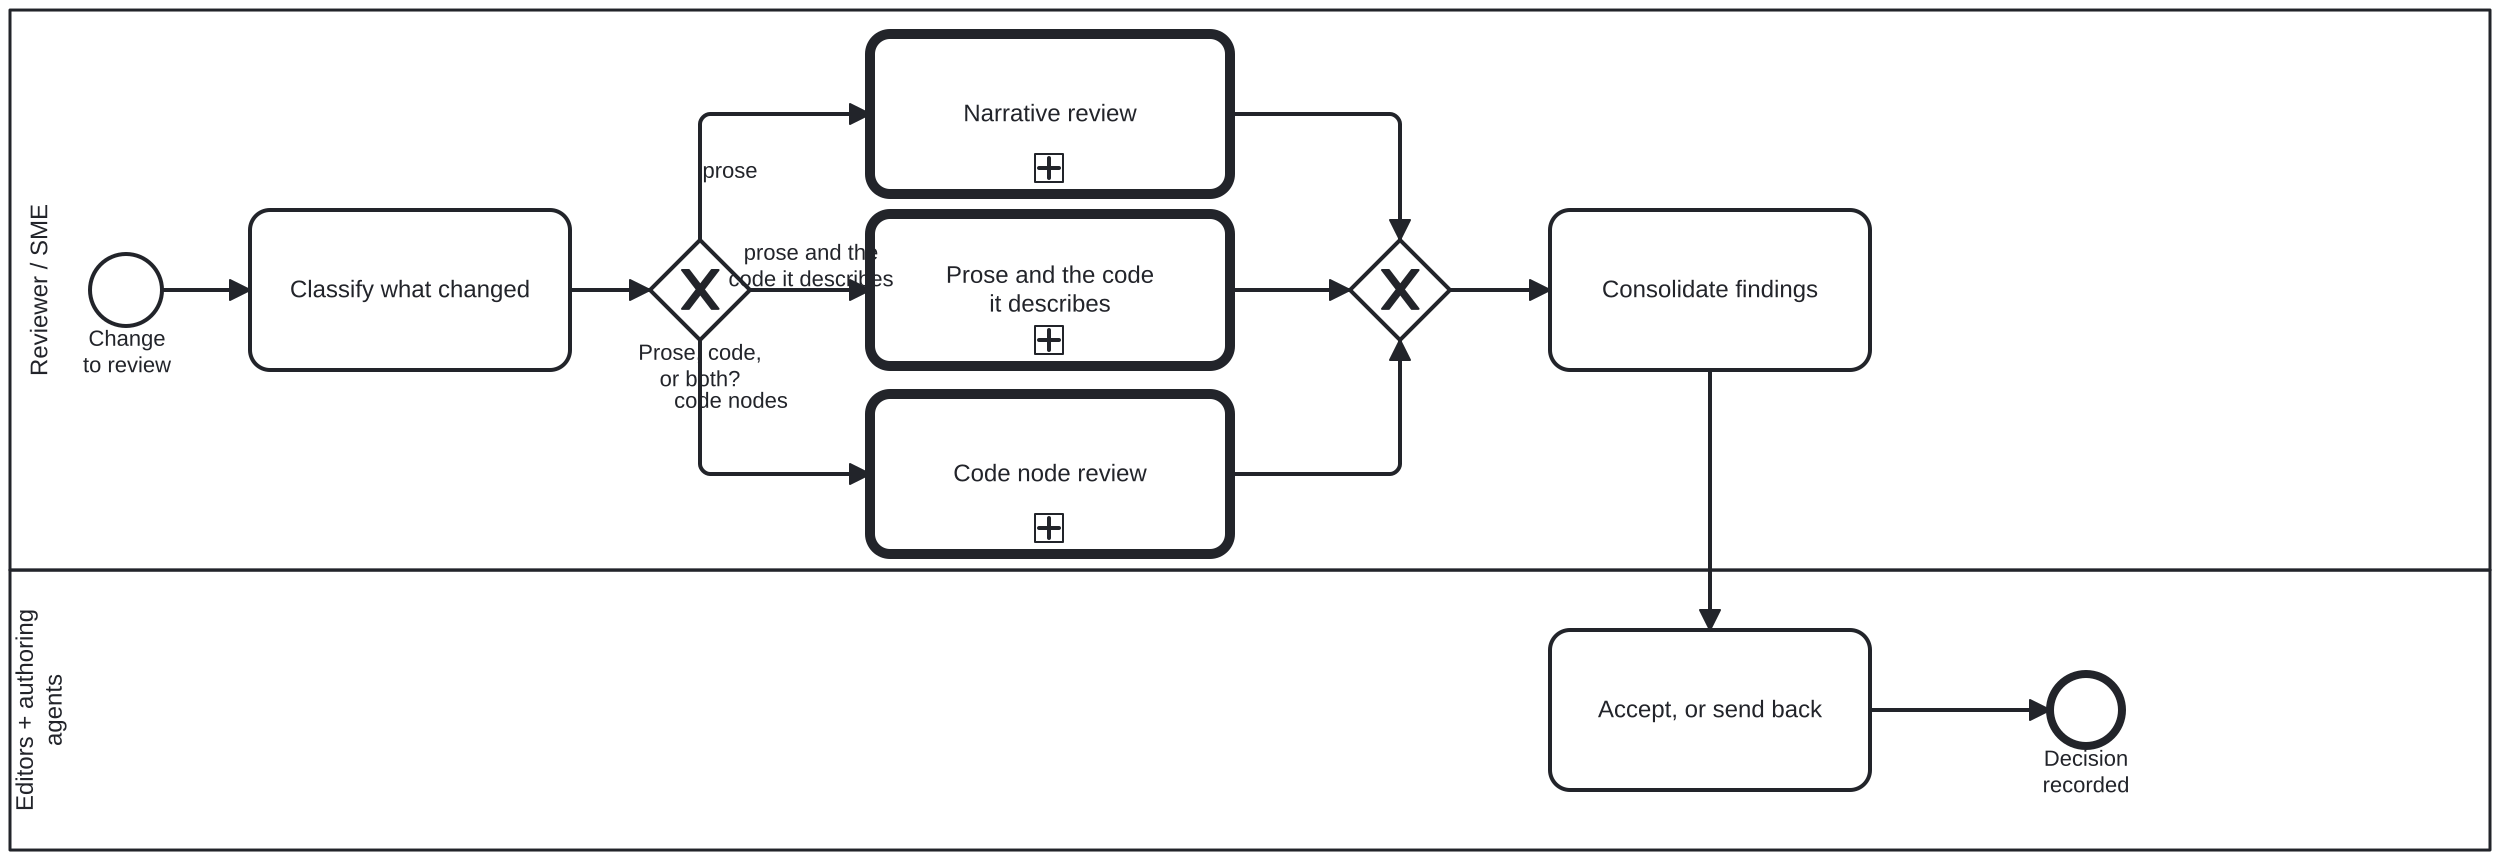
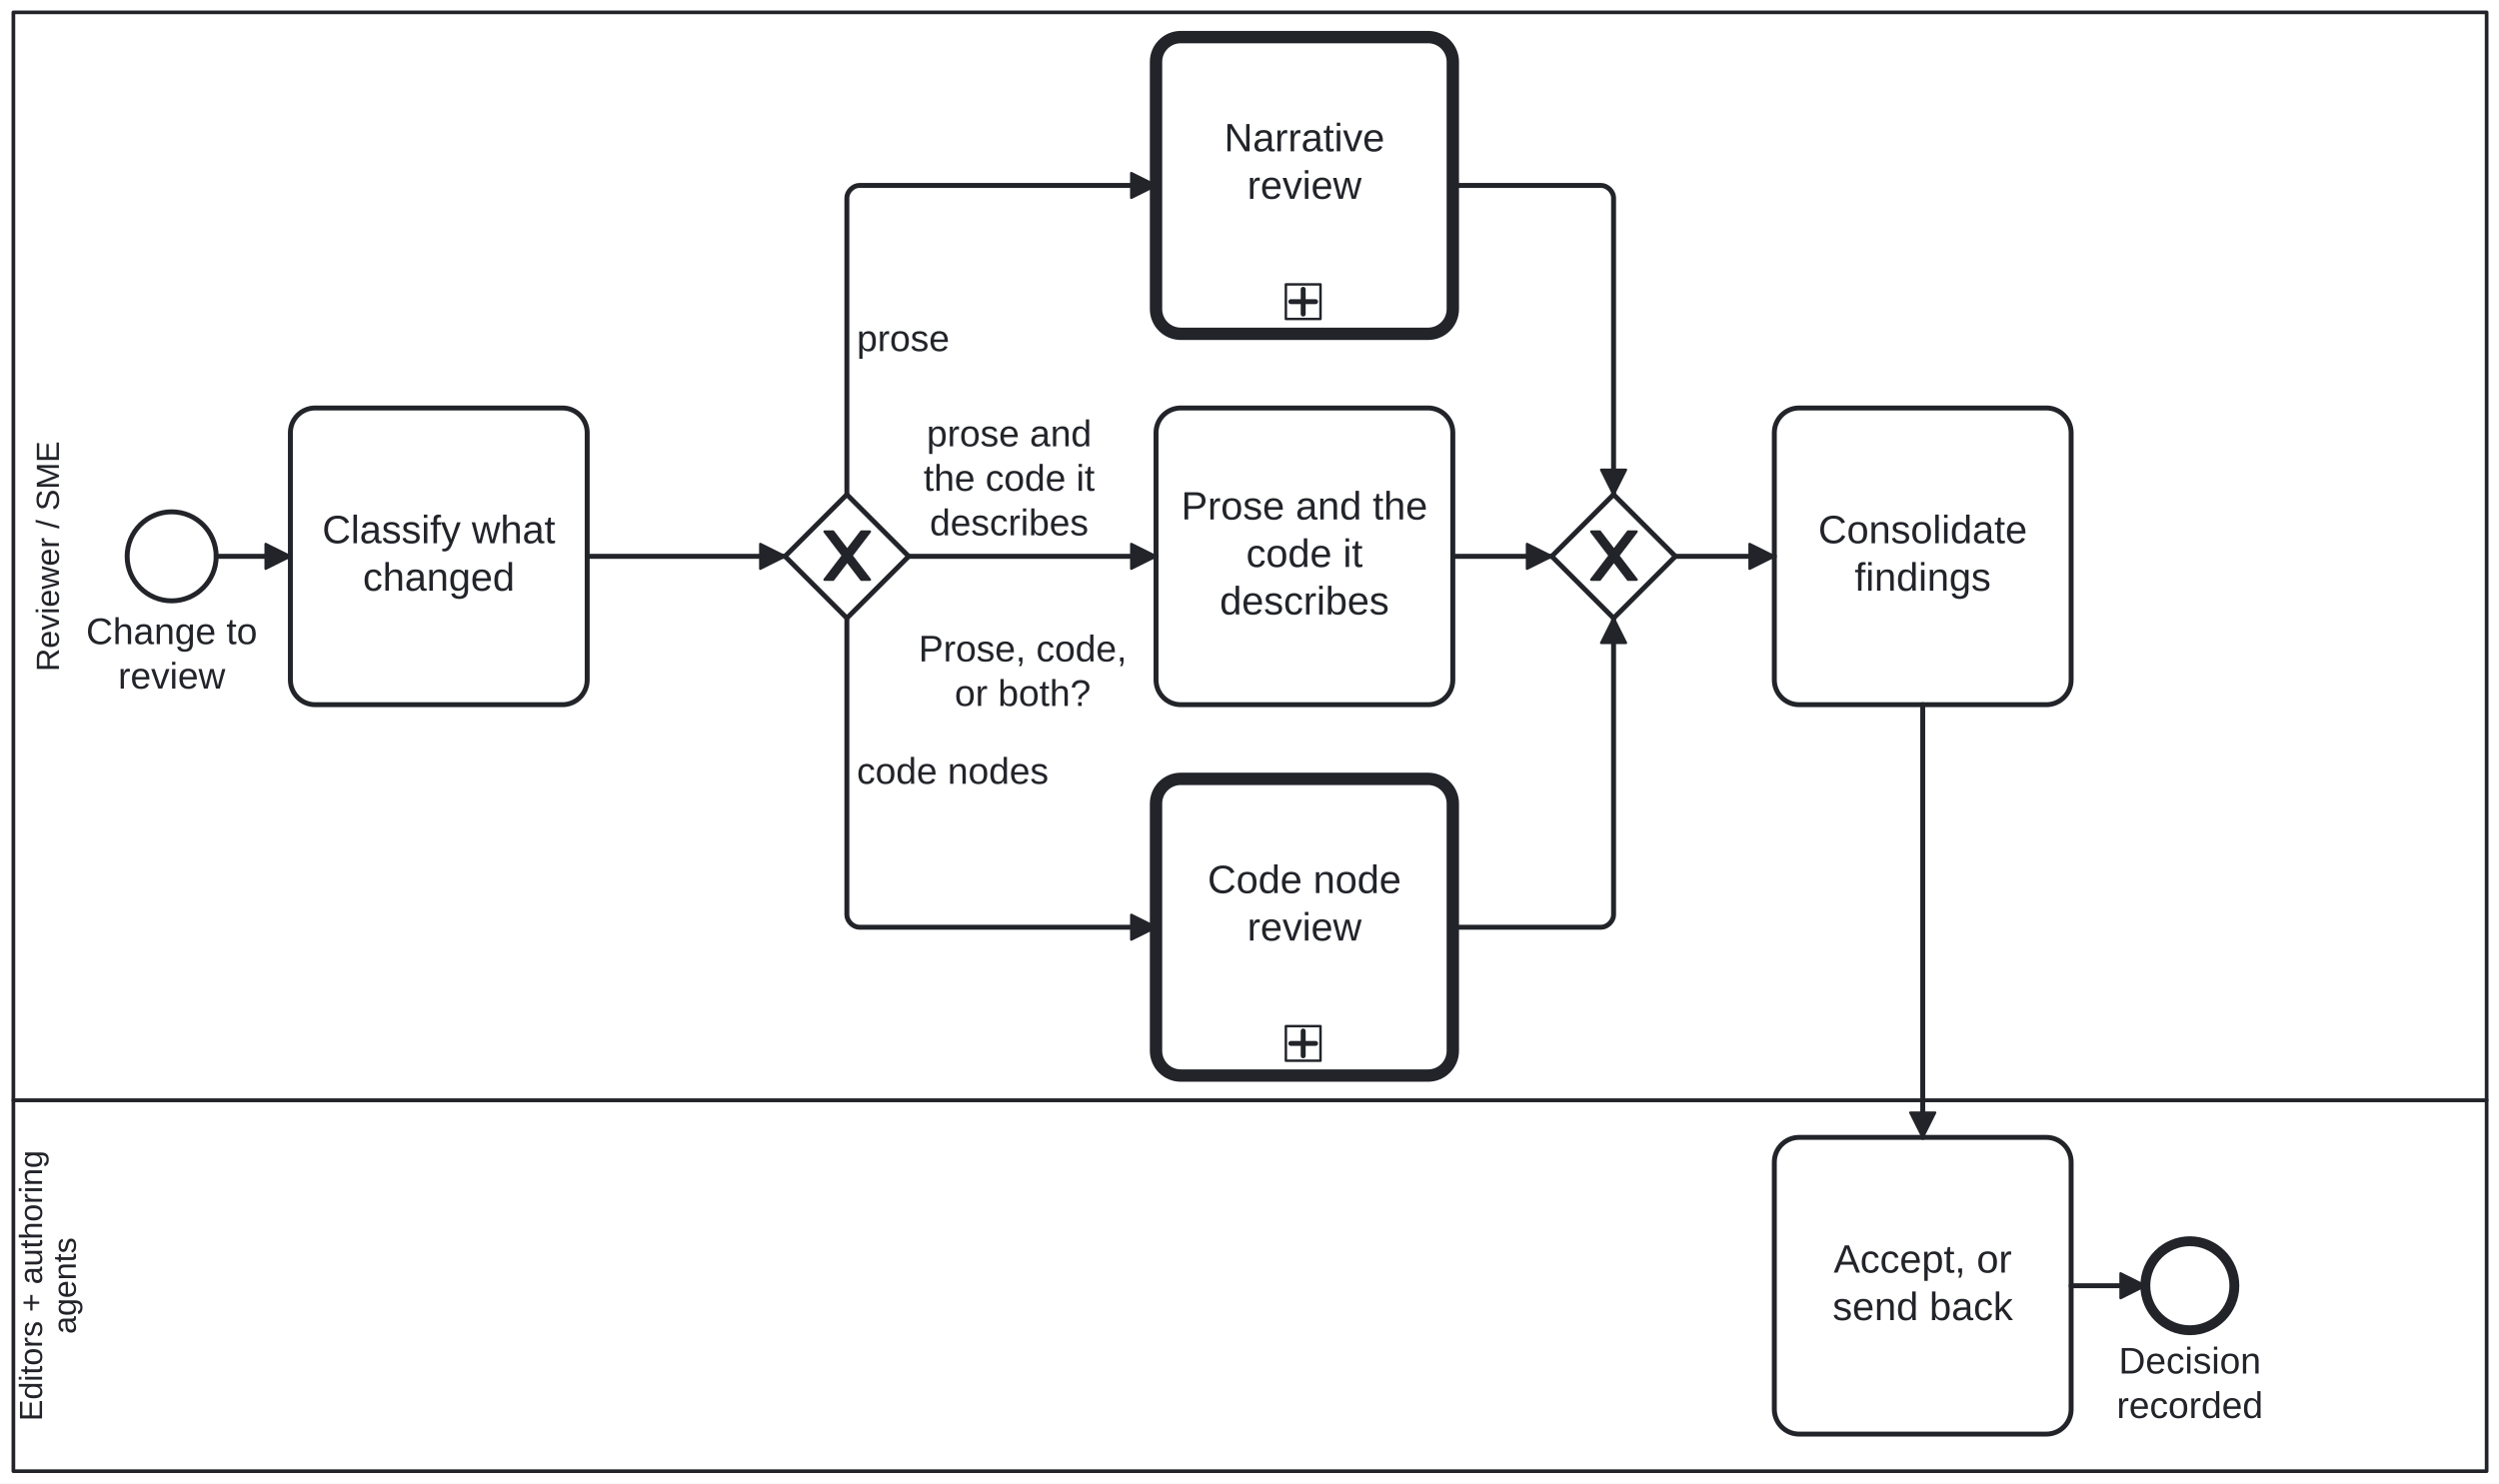
- <svg xmlns="http://www.w3.org/2000/svg" width="100%" style="max-width:100%;height:auto" viewBox="155 75 1250 430" version="1.1">
-   <rect x="155" y="75" width="1250" height="430" fill="#ffffff" />
-   <g class="djs-group">
-     <g class="djs-element djs-shape" data-element-id="Lane_EditorDecides" style="display: block;" transform="matrix(1 0 0 1 160 360)">
-       <g class="djs-visual">
-         <rect x="0" y="0" width="1240" height="140" rx="0" ry="0" style="stroke-linecap: round; stroke-linejoin: round; stroke: rgb(34, 36, 42); stroke-width: 1.5px; fill: white; fill-opacity: 0.25;" />
-         <text lineHeight="1.2" class="djs-label" style="font-family: Arial, sans-serif; font-size: 12px; font-weight: normal; fill: rgb(34, 36, 42);" transform="matrix(-1.83697e-16 -1 1 -1.83697e-16 0 140)">
-           <tspan x="19.469" y="11.4">Editors + authoring </tspan>
-           <tspan x="51.985" y="25.8">agents</tspan>
-         </text>
-       </g>
-       <rect class="djs-hit djs-hit-all" x="0" y="0" width="1240" height="140" style="fill: none; stroke-opacity: 0; stroke: white; stroke-width: 15px;" />
+ <svg xmlns="http://www.w3.org/2000/svg" width="100%" style="max-width:100%;height:auto" viewBox="154.587 75 1010.412 600" version="1.1">
+   <rect x="154.587" y="75" width="1010.412" height="600" fill="#ffffff" />
+   <g class="djs-group">
+     <g class="djs-element djs-shape" data-element-id="Lane_EditorDecides" style="display: block;" transform="matrix(1 0 0 1 160 520)">
+       <g class="djs-visual">
+         <rect x="0" y="0" width="1000" height="150" rx="0" ry="0" style="stroke-linecap: round; stroke-linejoin: round; stroke: rgb(34, 36, 42); stroke-width: 1.5px; fill: white; fill-opacity: 0.25;" />
+         <text lineHeight="1.05" class="djs-label" transform="matrix(-1.83697e-16 -1 1 -1.83697e-16 0 150)" style="font-family: Arial, sans-serif; font-size: 13px; font-weight: normal; fill: rgb(34, 36, 42);">
+           <tspan x="20.258" y="11.588">Editors + authoring</tspan>
+           <tspan x="55.484" y="25.238">agents</tspan>
+         </text>
+       </g>
+       <rect class="djs-hit djs-hit-all" x="0" y="0" width="1000" height="150" style="fill: none; stroke-opacity: 0; stroke: white; stroke-width: 15px;" />
    </g>
  </g>
  <g class="djs-group">
    <g class="djs-element djs-shape" data-element-id="Lane_Reviewer" style="display: block;" transform="matrix(1 0 0 1 160 80)">
      <g class="djs-visual">
-         <rect x="0" y="0" width="1240" height="280" rx="0" ry="0" style="stroke-linecap: round; stroke-linejoin: round; stroke: rgb(34, 36, 42); stroke-width: 1.5px; fill: white; fill-opacity: 0.25;" />
-         <text lineHeight="1.2" class="djs-label" style="font-family: Arial, sans-serif; font-size: 12px; font-weight: normal; fill: rgb(34, 36, 42);" transform="matrix(-1.83697e-16 -1 1 -1.83697e-16 0 280)">
-           <tspan x="96.989" y="18.6">Reviewer / SME</tspan>
-         </text>
-       </g>
-       <rect class="djs-hit djs-hit-all" x="0" y="0" width="1240" height="280" style="fill: none; stroke-opacity: 0; stroke: white; stroke-width: 15px;" />
-     </g>
-   </g>
-   <g class="djs-group">
-     <g class="djs-element djs-shape" data-element-id="Start_ChangeToReview" style="display: block;" transform="matrix(1 0 0 1 200 202)">
+         <rect x="0" y="0" width="1000" height="440" rx="0" ry="0" style="stroke-linecap: round; stroke-linejoin: round; stroke: rgb(34, 36, 42); stroke-width: 1.5px; fill: white; fill-opacity: 0.25;" />
+         <text lineHeight="1.05" class="djs-label" transform="matrix(-1.83697e-16 -1 1 -1.83697e-16 0 440)" style="font-family: Arial, sans-serif; font-size: 13px; font-weight: normal; fill: rgb(34, 36, 42);">
+           <tspan x="173.405" y="18.413">Reviewer / SME</tspan>
+         </text>
+       </g>
+       <rect class="djs-hit djs-hit-all" x="0" y="0" width="1000" height="440" style="fill: none; stroke-opacity: 0; stroke: white; stroke-width: 15px;" />
+     </g>
+   </g>
+   <g class="djs-group">
+     <g class="djs-element djs-shape" data-element-id="Start_ChangeToReview" style="display: block;" transform="matrix(1 0 0 1 206 282)">
      <g class="djs-visual">
        <circle cx="18" cy="18" r="18" style="stroke-linecap: round; stroke-linejoin: round; stroke: rgb(34, 36, 42); stroke-width: 2px; fill: white; fill-opacity: 0.95;" />
      </g>
      <rect class="djs-hit djs-hit-all" x="0" y="0" width="36" height="36" style="fill: none; stroke-opacity: 0; stroke: white; stroke-width: 15px;" />
    </g>
  </g>
  <g class="djs-group">
-     <g class="djs-element djs-shape" data-element-id="Start_ChangeToReview_label" style="display: block;" transform="matrix(1 0 0 1 196 238)">
-       <g class="djs-visual">
-         <text lineHeight="1.2" class="djs-label" style="font-family: Arial, sans-serif; font-size: 11px; font-weight: normal; fill: rgb(34, 36, 42);">
-           <tspan x="3.234" y="9.9">Change</tspan>
-           <tspan x="0.492" y="23.1">to review</tspan>
-         </text>
-       </g>
-       <rect class="djs-hit djs-hit-all" x="0" y="0" width="45" height="27" style="fill: none; stroke-opacity: 0; stroke: white; stroke-width: 15px;" />
-     </g>
-   </g>
-   <g class="djs-group">
-     <g class="djs-element djs-shape" data-element-id="Task_ClassifyChange" style="display: block;" transform="matrix(1 0 0 1 280 180)">
-       <g class="djs-visual">
-         <rect x="0" y="0" width="160" height="80" rx="10" ry="10" style="stroke-linecap: round; stroke-linejoin: round; stroke: rgb(34, 36, 42); stroke-width: 2px; fill: white; fill-opacity: 0.95;" />
-         <text lineHeight="1.2" class="djs-label" style="font-family: Arial, sans-serif; font-size: 12px; font-weight: normal; fill: rgb(34, 36, 42);">
-           <tspan x="19.968" y="43.6">Classify what changed</tspan>
-         </text>
-       </g>
-       <rect class="djs-hit djs-hit-all" x="0" y="0" width="160" height="80" style="fill: none; stroke-opacity: 0; stroke: white; stroke-width: 15px;" />
-     </g>
-   </g>
-   <g class="djs-group">
-     <g class="djs-element djs-shape" data-element-id="GW_Kind" style="display: block;" transform="matrix(1 0 0 1 480 195)">
+     <g class="djs-element djs-shape" data-element-id="Start_ChangeToReview_label" style="display: block;" transform="matrix(1 0 0 1 169.3828 322)">
+       <g class="djs-visual">
+         <text lineHeight="1.2" class="djs-label" style="font-family: Arial, sans-serif; font-size: 15px; font-weight: normal; fill: rgb(34, 36, 42);">
+           <tspan x="20.007" y="13.5">Change to</tspan>
+           <tspan x="32.945" y="31.5">review</tspan>
+         </text>
+       </g>
+       <rect class="djs-hit djs-hit-all" x="0" y="0" width="109.234" height="36" style="fill: none; stroke-opacity: 0; stroke: white; stroke-width: 15px;" />
+     </g>
+   </g>
+   <g class="djs-group">
+     <g class="djs-element djs-shape" data-element-id="Task_ClassifyChange" style="display: block;" transform="matrix(1 0 0 1 272 240)">
+       <g class="djs-visual">
+         <rect x="0" y="0" width="120" height="120" rx="10" ry="10" style="stroke-linecap: round; stroke-linejoin: round; stroke: rgb(34, 36, 42); stroke-width: 2px; fill: white; fill-opacity: 0.95;" />
+         <text lineHeight="1.2" class="djs-label" transform="translate(0 40.3)" style="font-family: Arial, sans-serif; font-size: 16px; font-weight: normal; fill: rgb(34, 36, 42);">
+           <tspan x="12.875" y="14.4">Classify what</tspan>
+           <tspan x="29.305" y="33.6">changed</tspan>
+         </text>
+       </g>
+       <rect class="djs-hit djs-hit-all" x="0" y="0" width="120" height="120" style="fill: none; stroke-opacity: 0; stroke: white; stroke-width: 15px;" />
+     </g>
+   </g>
+   <g class="djs-group">
+     <g class="djs-element djs-shape" data-element-id="GW_Kind" style="display: block;" transform="matrix(1 0 0 1 472 275)">
      <g class="djs-visual">
        <polygon points="25,0 50,25 25,50 0,25" style="stroke-linecap: round; stroke-linejoin: round; stroke: rgb(34, 36, 42); stroke-width: 2px; fill: white; fill-opacity: 0.95;" />
        <path d="m 16,15 7.429,9.714 -7.429,9.714 3.429,0 5.714,-7.464 5.714,7.464 3.429,0 -7.429,-9.714 7.429,-9.714 -3.429,0 -5.714,7.464 -5.714,-7.464 -3.429,0 z" style="fill: rgb(34, 36, 42); stroke-linecap: round; stroke-linejoin: round; stroke: rgb(34, 36, 42); stroke-width: 1px;" />
      </g>
      <rect class="djs-hit djs-hit-all" x="0" y="0" width="50" height="50" style="fill: none; stroke-opacity: 0; stroke: white; stroke-width: 15px;" />
    </g>
  </g>
  <g class="djs-group">
-     <g class="djs-element djs-shape" data-element-id="GW_Kind_label" style="display: block;" transform="matrix(1 0 0 1 474 245)">
-       <g class="djs-visual">
-         <text lineHeight="1.2" class="djs-label" style="font-family: Arial, sans-serif; font-size: 11px; font-weight: normal; fill: rgb(34, 36, 42);">
-           <tspan x="0.122" y="9.9">Prose, code,</tspan>
-           <tspan x="10.818" y="23.1">or both?</tspan>
-         </text>
-       </g>
-       <rect class="djs-hit djs-hit-all" x="0" y="0" width="62" height="27" style="fill: none; stroke-opacity: 0; stroke: white; stroke-width: 15px;" />
-     </g>
-   </g>
-   <g class="djs-group">
-     <a class="fa-subprocess-link" href="../../../en/cat-harness/processes/review-narrative.html" target="_top">
-       <g class="djs-element djs-shape" data-element-id="Call_NarrativeReview" style="display: block;" transform="matrix(1 0 0 1 590 92)">
+     <g class="djs-element djs-shape" data-element-id="GW_Kind_label" style="display: block;" transform="matrix(1 0 0 1 506 329)">
+       <g class="djs-visual">
+         <text lineHeight="1.2" class="djs-label" style="font-family: Arial, sans-serif; font-size: 15px; font-weight: normal; fill: rgb(34, 36, 42);">
+           <tspan x="20.002" y="13.5">Prose, code,</tspan>
+           <tspan x="34.589" y="31.5">or both?</tspan>
+         </text>
+       </g>
+       <rect class="djs-hit djs-hit-all" x="0" y="0" width="124.219" height="36" style="fill: none; stroke-opacity: 0; stroke: white; stroke-width: 15px;" />
+     </g>
+   </g>
+   <g class="djs-group">
+     <a class="fa-subprocess-link" href="review-narrative.svg" target="_top">
+       <g class="djs-element djs-shape" data-element-id="Call_NarrativeReview" style="display: block;" transform="matrix(1 0 0 1 622 90)">
        <g class="djs-visual">
-           <rect x="0" y="0" width="180" height="80" rx="10" ry="10" style="stroke-linecap: round; stroke-linejoin: round; stroke: rgb(34, 36, 42); stroke-width: 5px; fill: white; fill-opacity: 0.95;" />
-           <text lineHeight="1.2" class="djs-label" style="font-family: Arial, sans-serif; font-size: 12px; font-weight: normal; fill: rgb(34, 36, 42);">
-             <tspan x="46.655" y="43.6">Narrative review</tspan>
+           <rect x="0" y="0" width="120" height="120" rx="10" ry="10" style="stroke-linecap: round; stroke-linejoin: round; stroke: rgb(34, 36, 42); stroke-width: 5px; fill: white; fill-opacity: 0.95;" />
+           <text lineHeight="1.2" class="djs-label" transform="translate(0 31.8)" style="font-family: Arial, sans-serif; font-size: 16px; font-weight: normal; fill: rgb(34, 36, 42);">
+             <tspan x="27.547" y="14.4">Narrative</tspan>
+             <tspan x="36.883" y="33.6">review</tspan>
          </text>
-           <rect x="0" y="0" width="14" height="14" rx="0" ry="0" style="stroke-linecap: round; stroke-linejoin: round; stroke: rgb(34, 36, 42); stroke-width: 1px; fill: white;" transform="matrix(1 0 0 1 82.5 60)" />
-           <path data-marker="sub-process" d="m82.5,60 m 7,2 l 0,10 m -5,-5 l 10,0" style="fill: white; stroke-linecap: round; stroke-linejoin: round; stroke: rgb(34, 36, 42); stroke-width: 2px;" />
+           <rect x="0" y="0" width="14" height="14" rx="0" ry="0" style="stroke-linecap: round; stroke-linejoin: round; stroke: rgb(34, 36, 42); stroke-width: 1px; fill: white;" transform="matrix(1 0 0 1 52.5 100)" />
+           <path data-marker="sub-process" d="m52.5,100 m 7,2 l 0,10 m -5,-5 l 10,0" style="fill: white; stroke-linecap: round; stroke-linejoin: round; stroke: rgb(34, 36, 42); stroke-width: 2px;" />
        </g>
-         <rect class="djs-hit djs-hit-all" x="0" y="0" width="180" height="80" style="fill: none; stroke-opacity: 0; stroke: white; stroke-width: 15px;" />
+         <rect class="djs-hit djs-hit-all" x="0" y="0" width="120" height="120" style="fill: none; stroke-opacity: 0; stroke: white; stroke-width: 15px;" />
      </g>
    </a>
  </g>
  <g class="djs-group">
-     <a class="fa-subprocess-link" href="../../../en/cat-harness/processes/review-code.html" target="_top">
-       <g class="djs-element djs-shape" data-element-id="Call_CodeReview" style="display: block;" transform="matrix(1 0 0 1 590 272)">
-         <g class="djs-visual">
-           <rect x="0" y="0" width="180" height="80" rx="10" ry="10" style="stroke-linecap: round; stroke-linejoin: round; stroke: rgb(34, 36, 42); stroke-width: 5px; fill: white; fill-opacity: 0.95;" />
-           <text lineHeight="1.2" class="djs-label" style="font-family: Arial, sans-serif; font-size: 12px; font-weight: normal; fill: rgb(34, 36, 42);">
-             <tspan x="41.637" y="43.6">Code node review</tspan>
-           </text>
-           <rect x="0" y="0" width="14" height="14" rx="0" ry="0" style="stroke-linecap: round; stroke-linejoin: round; stroke: rgb(34, 36, 42); stroke-width: 1px; fill: white;" transform="matrix(1 0 0 1 82.5 60)" />
-           <path data-marker="sub-process" d="m82.5,60 m 7,2 l 0,10 m -5,-5 l 10,0" style="fill: white; stroke-linecap: round; stroke-linejoin: round; stroke: rgb(34, 36, 42); stroke-width: 2px;" />
-         </g>
-         <rect class="djs-hit djs-hit-all" x="0" y="0" width="180" height="80" style="fill: none; stroke-opacity: 0; stroke: white; stroke-width: 15px;" />
-       </g>
-     </a>
-   </g>
-   <g class="djs-group">
-     <a class="fa-subprocess-link" href="../../../en/cat-harness/processes/narrative-code-review.html" target="_top">
-       <g class="djs-element djs-shape" data-element-id="Call_NarrativeCodeReview" style="display: block;" transform="matrix(1 0 0 1 590 182)">
-         <g class="djs-visual">
-           <rect x="0" y="0" width="180" height="76" rx="10" ry="10" style="stroke-linecap: round; stroke-linejoin: round; stroke: rgb(34, 36, 42); stroke-width: 5px; fill: white; fill-opacity: 0.95;" />
-           <text lineHeight="1.2" class="djs-label" style="font-family: Arial, sans-serif; font-size: 12px; font-weight: normal; fill: rgb(34, 36, 42);">
-             <tspan x="37.963" y="34.4">Prose and the code</tspan>
-             <tspan x="59.654" y="48.8">it describes</tspan>
-           </text>
-           <rect x="0" y="0" width="14" height="14" rx="0" ry="0" style="stroke-linecap: round; stroke-linejoin: round; stroke: rgb(34, 36, 42); stroke-width: 1px; fill: white;" transform="matrix(1 0 0 1 82.5 56)" />
-           <path data-marker="sub-process" d="m82.5,56 m 7,2 l 0,10 m -5,-5 l 10,0" style="fill: white; stroke-linecap: round; stroke-linejoin: round; stroke: rgb(34, 36, 42); stroke-width: 2px;" />
-         </g>
-         <rect class="djs-hit djs-hit-all" x="0" y="0" width="180" height="76" style="fill: none; stroke-opacity: 0; stroke: white; stroke-width: 15px;" />
-       </g>
-     </a>
-   </g>
-   <g class="djs-group">
-     <g class="djs-element djs-shape" data-element-id="GW_Join" style="display: block;" transform="matrix(1 0 0 1 830 195)">
+     <g class="djs-element djs-shape" data-element-id="Call_CodeReview" style="display: block;" transform="matrix(1 0 0 1 622 390)">
+       <g class="djs-visual">
+         <rect x="0" y="0" width="120" height="120" rx="10" ry="10" style="stroke-linecap: round; stroke-linejoin: round; stroke: rgb(34, 36, 42); stroke-width: 5px; fill: white; fill-opacity: 0.95;" />
+         <text lineHeight="1.2" class="djs-label" transform="translate(0 31.8)" style="font-family: Arial, sans-serif; font-size: 16px; font-weight: normal; fill: rgb(34, 36, 42);">
+           <tspan x="20.855" y="14.4">Code node</tspan>
+           <tspan x="36.883" y="33.6">review</tspan>
+         </text>
+         <rect x="0" y="0" width="14" height="14" rx="0" ry="0" style="stroke-linecap: round; stroke-linejoin: round; stroke: rgb(34, 36, 42); stroke-width: 1px; fill: white;" transform="matrix(1 0 0 1 52.5 100)" />
+         <path data-marker="sub-process" d="m52.5,100 m 7,2 l 0,10 m -5,-5 l 10,0" style="fill: white; stroke-linecap: round; stroke-linejoin: round; stroke: rgb(34, 36, 42); stroke-width: 2px;" />
+       </g>
+       <rect class="djs-hit djs-hit-all" x="0" y="0" width="120" height="120" style="fill: none; stroke-opacity: 0; stroke: white; stroke-width: 15px;" />
+     </g>
+   </g>
+   <g class="djs-group">
+     <g class="djs-element djs-shape" data-element-id="Call_NarrativeCodeReview" style="display: block;" transform="matrix(1 0 0 1 622 240)">
+       <g class="djs-visual">
+         <rect x="0" y="0" width="120" height="120" rx="10" ry="10" style="stroke-linecap: round; stroke-linejoin: round; stroke: rgb(34, 36, 42); stroke-width: 2px; fill: white; fill-opacity: 0.95;" />
+         <text lineHeight="1.2" class="djs-label" transform="translate(0 30.7)" style="font-family: Arial, sans-serif; font-size: 16px; font-weight: normal; fill: rgb(34, 36, 42);">
+           <tspan x="10.188" y="14.4">Prose and the</tspan>
+           <tspan x="36.43" y="33.6">code it</tspan>
+           <tspan x="25.762" y="52.8">describes</tspan>
+         </text>
+       </g>
+       <rect class="djs-hit djs-hit-all" x="0" y="0" width="120" height="120" style="fill: none; stroke-opacity: 0; stroke: white; stroke-width: 15px;" />
+     </g>
+   </g>
+   <g class="djs-group">
+     <g class="djs-element djs-shape" data-element-id="GW_Join" style="display: block;" transform="matrix(1 0 0 1 782 275)">
      <g class="djs-visual">
        <polygon points="25,0 50,25 25,50 0,25" style="stroke-linecap: round; stroke-linejoin: round; stroke: rgb(34, 36, 42); stroke-width: 2px; fill: white; fill-opacity: 0.95;" />
        <path d="m 16,15 7.429,9.714 -7.429,9.714 3.429,0 5.714,-7.464 5.714,7.464 3.429,0 -7.429,-9.714 7.429,-9.714 -3.429,0 -5.714,7.464 -5.714,-7.464 -3.429,0 z" style="fill: rgb(34, 36, 42); stroke-linecap: round; stroke-linejoin: round; stroke: rgb(34, 36, 42); stroke-width: 1px;" />
      </g>
      <rect class="djs-hit djs-hit-all" x="0" y="0" width="50" height="50" style="fill: none; stroke-opacity: 0; stroke: white; stroke-width: 15px;" />
    </g>
  </g>
  <g class="djs-group">
-     <g class="djs-element djs-shape" data-element-id="Task_Consolidate" style="display: block;" transform="matrix(1 0 0 1 930 180)">
-       <g class="djs-visual">
-         <rect x="0" y="0" width="160" height="80" rx="10" ry="10" style="stroke-linecap: round; stroke-linejoin: round; stroke: rgb(34, 36, 42); stroke-width: 2px; fill: white; fill-opacity: 0.95;" />
-         <text lineHeight="1.2" class="djs-label" style="font-family: Arial, sans-serif; font-size: 12px; font-weight: normal; fill: rgb(34, 36, 42);">
-           <tspan x="25.965" y="43.6">Consolidate findings</tspan>
-         </text>
-       </g>
-       <rect class="djs-hit djs-hit-all" x="0" y="0" width="160" height="80" style="fill: none; stroke-opacity: 0; stroke: white; stroke-width: 15px;" />
-     </g>
-   </g>
-   <g class="djs-group">
-     <g class="djs-element djs-shape" data-element-id="Task_EditorDecides" style="display: block;" transform="matrix(1 0 0 1 930 390)">
-       <g class="djs-visual">
-         <rect x="0" y="0" width="160" height="80" rx="10" ry="10" style="stroke-linecap: round; stroke-linejoin: round; stroke: rgb(34, 36, 42); stroke-width: 2px; fill: white; fill-opacity: 0.95;" />
-         <text lineHeight="1.2" class="djs-label" style="font-family: Arial, sans-serif; font-size: 12px; font-weight: normal; fill: rgb(34, 36, 42);">
-           <tspan x="23.97" y="43.6">Accept, or send back</tspan>
-         </text>
-       </g>
-       <rect class="djs-hit djs-hit-all" x="0" y="0" width="160" height="80" style="fill: none; stroke-opacity: 0; stroke: white; stroke-width: 15px;" />
-     </g>
-   </g>
-   <g class="djs-group">
-     <g class="djs-element djs-shape" data-element-id="End_Reviewed" style="display: block;" transform="matrix(1 0 0 1 1180 412)">
+     <g class="djs-element djs-shape" data-element-id="Task_Consolidate" style="display: block;" transform="matrix(1 0 0 1 872 240)">
+       <g class="djs-visual">
+         <rect x="0" y="0" width="120" height="120" rx="10" ry="10" style="stroke-linecap: round; stroke-linejoin: round; stroke: rgb(34, 36, 42); stroke-width: 2px; fill: white; fill-opacity: 0.95;" />
+         <text lineHeight="1.2" class="djs-label" transform="translate(0 40.3)" style="font-family: Arial, sans-serif; font-size: 16px; font-weight: normal; fill: rgb(34, 36, 42);">
+           <tspan x="17.75" y="14.4">Consolidate</tspan>
+           <tspan x="32.426" y="33.6">findings</tspan>
+         </text>
+       </g>
+       <rect class="djs-hit djs-hit-all" x="0" y="0" width="120" height="120" style="fill: none; stroke-opacity: 0; stroke: white; stroke-width: 15px;" />
+     </g>
+   </g>
+   <g class="djs-group">
+     <g class="djs-element djs-shape" data-element-id="Task_EditorDecides" style="display: block;" transform="matrix(1 0 0 1 872 535)">
+       <g class="djs-visual">
+         <rect x="0" y="0" width="120" height="120" rx="10" ry="10" style="stroke-linecap: round; stroke-linejoin: round; stroke: rgb(34, 36, 42); stroke-width: 2px; fill: white; fill-opacity: 0.95;" />
+         <text lineHeight="1.2" class="djs-label" transform="translate(0 40.3)" style="font-family: Arial, sans-serif; font-size: 16px; font-weight: normal; fill: rgb(34, 36, 42);">
+           <tspan x="23.984" y="14.4">Accept, or</tspan>
+           <tspan x="23.531" y="33.6">send back</tspan>
+         </text>
+       </g>
+       <rect class="djs-hit djs-hit-all" x="0" y="0" width="120" height="120" style="fill: none; stroke-opacity: 0; stroke: white; stroke-width: 15px;" />
+     </g>
+   </g>
+   <g class="djs-group">
+     <g class="djs-element djs-shape" data-element-id="End_Reviewed" style="display: block;" transform="matrix(1 0 0 1 1022 577)">
      <g class="djs-visual">
        <circle cx="18" cy="18" r="18" style="stroke-linecap: round; stroke-linejoin: round; stroke: rgb(34, 36, 42); stroke-width: 4px; fill: white; fill-opacity: 0.95;" />
      </g>
      <rect class="djs-hit djs-hit-all" x="0" y="0" width="36" height="36" style="fill: none; stroke-opacity: 0; stroke: white; stroke-width: 15px;" />
    </g>
  </g>
  <g class="djs-group">
-     <g class="djs-element djs-shape" data-element-id="End_Reviewed_label" style="display: block;" transform="matrix(1 0 0 1 1176 448)">
-       <g class="djs-visual">
-         <text lineHeight="1.2" class="djs-label" style="font-family: Arial, sans-serif; font-size: 11px; font-weight: normal; fill: rgb(34, 36, 42);">
-           <tspan x="0.908" y="9.9">Decision</tspan>
-           <tspan x="0.293" y="23.1">recorded</tspan>
-         </text>
-       </g>
-       <rect class="djs-hit djs-hit-all" x="0" y="0" width="44" height="27" style="fill: none; stroke-opacity: 0; stroke: white; stroke-width: 15px;" />
+     <g class="djs-element djs-shape" data-element-id="End_Reviewed_label" style="display: block;" transform="matrix(1 0 0 1 990.3984 617)">
+       <g class="djs-visual">
+         <text lineHeight="1.2" class="djs-label" style="font-family: Arial, sans-serif; font-size: 15px; font-weight: normal; fill: rgb(34, 36, 42);">
+           <tspan x="20.839" y="13.5">Decision</tspan>
+           <tspan x="20.001" y="31.5">recorded</tspan>
+         </text>
+       </g>
+       <rect class="djs-hit djs-hit-all" x="0" y="0" width="99.203" height="36" style="fill: none; stroke-opacity: 0; stroke: white; stroke-width: 15px;" />
    </g>
  </g>
  <g class="djs-group">
    <g class="djs-element djs-connection" data-element-id="F_R1" style="display: block;">
      <g class="djs-visual">
        <defs>
-           <marker id="folio-marker-1" viewBox="0 0 20 20" refX="11" refY="10" markerWidth="10" markerHeight="10" orient="auto">
-             <path d="M 1 5 L 11 10 L 1 15 Z" style="stroke-linecap: round; stroke-linejoin: round; stroke: rgb(34, 36, 42); stroke-width: 1px; fill: rgb(34, 36, 42);" />
-           </marker>
-         </defs>
-         <path data-corner-radius="5" style="fill: none; stroke-linecap: round; stroke-linejoin: round; stroke: rgb(34, 36, 42); stroke-width: 2px; marker-end: url('#folio-marker-1');" d="M236,220L280,220" />
-       </g>
-       <path d="M236,220L280,220" class="djs-hit djs-hit-stroke" style="fill: none; stroke-opacity: 0; stroke: white; stroke-width: 15px;" />
+           <marker id="bpmn-marker-1" viewBox="0 0 20 20" refX="11" refY="10" markerWidth="10" markerHeight="10" orient="auto">
+             <path d="M 1 5 L 11 10 L 1 15 Z" style="stroke-linecap: round; stroke-linejoin: round; stroke: rgb(34, 36, 42); stroke-width: 1px; fill: rgb(34, 36, 42);" />
+           </marker>
+         </defs>
+         <path data-corner-radius="5" style="fill: none; stroke-linecap: round; stroke-linejoin: round; stroke: rgb(34, 36, 42); stroke-width: 2px; marker-end: url('#bpmn-marker-1');" d="M242,300L272,300" />
+       </g>
+       <path d="M242,300L272,300" class="djs-hit djs-hit-stroke" style="fill: none; stroke-opacity: 0; stroke: white; stroke-width: 15px;" />
    </g>
  </g>
  <g class="djs-group">
    <g class="djs-element djs-connection" data-element-id="F_R2" style="display: block;">
      <g class="djs-visual">
        <defs>
-           <marker id="folio-marker-2" viewBox="0 0 20 20" refX="11" refY="10" markerWidth="10" markerHeight="10" orient="auto">
-             <path d="M 1 5 L 11 10 L 1 15 Z" style="stroke-linecap: round; stroke-linejoin: round; stroke: rgb(34, 36, 42); stroke-width: 1px; fill: rgb(34, 36, 42);" />
-           </marker>
-         </defs>
-         <path data-corner-radius="5" style="fill: none; stroke-linecap: round; stroke-linejoin: round; stroke: rgb(34, 36, 42); stroke-width: 2px; marker-end: url('#folio-marker-2');" d="M440,220L480,220" />
-       </g>
-       <path d="M440,220L480,220" class="djs-hit djs-hit-stroke" style="fill: none; stroke-opacity: 0; stroke: white; stroke-width: 15px;" />
+           <marker id="bpmn-marker-2" viewBox="0 0 20 20" refX="11" refY="10" markerWidth="10" markerHeight="10" orient="auto">
+             <path d="M 1 5 L 11 10 L 1 15 Z" style="stroke-linecap: round; stroke-linejoin: round; stroke: rgb(34, 36, 42); stroke-width: 1px; fill: rgb(34, 36, 42);" />
+           </marker>
+         </defs>
+         <path data-corner-radius="5" style="fill: none; stroke-linecap: round; stroke-linejoin: round; stroke: rgb(34, 36, 42); stroke-width: 2px; marker-end: url('#bpmn-marker-2');" d="M392,300L472,300" />
+       </g>
+       <path d="M392,300L472,300" class="djs-hit djs-hit-stroke" style="fill: none; stroke-opacity: 0; stroke: white; stroke-width: 15px;" />
    </g>
  </g>
  <g class="djs-group">
    <g class="djs-element djs-connection" data-element-id="F_R3" style="display: block;">
      <g class="djs-visual">
        <defs>
-           <marker id="folio-marker-3" viewBox="0 0 20 20" refX="11" refY="10" markerWidth="10" markerHeight="10" orient="auto">
-             <path d="M 1 5 L 11 10 L 1 15 Z" style="stroke-linecap: round; stroke-linejoin: round; stroke: rgb(34, 36, 42); stroke-width: 1px; fill: rgb(34, 36, 42);" />
-           </marker>
-         </defs>
-         <path data-corner-radius="5" style="fill: none; stroke-linecap: round; stroke-linejoin: round; stroke: rgb(34, 36, 42); stroke-width: 2px; marker-end: url('#folio-marker-3');" d="M505,195L505,137C505,134.5,507.5,132,510,132L590,132" />
-       </g>
-       <path d="M505,195L505,132L590,132" class="djs-hit djs-hit-stroke" style="fill: none; stroke-opacity: 0; stroke: white; stroke-width: 15px;" />
-     </g>
-   </g>
-   <g class="djs-group">
-     <g class="djs-element djs-shape" data-element-id="F_R3_label" style="display: block;" transform="matrix(1 0 0 1 506 154)">
-       <g class="djs-visual">
-         <text lineHeight="1.2" class="djs-label" style="font-family: Arial, sans-serif; font-size: 11px; font-weight: normal; fill: rgb(34, 36, 42);">
-           <tspan x="0.242" y="9.9">prose</tspan>
-         </text>
-       </g>
-       <rect class="djs-hit djs-hit-all" x="0" y="0" width="28" height="14" style="fill: none; stroke-opacity: 0; stroke: white; stroke-width: 15px;" />
+           <marker id="bpmn-marker-3" viewBox="0 0 20 20" refX="11" refY="10" markerWidth="10" markerHeight="10" orient="auto">
+             <path d="M 1 5 L 11 10 L 1 15 Z" style="stroke-linecap: round; stroke-linejoin: round; stroke: rgb(34, 36, 42); stroke-width: 1px; fill: rgb(34, 36, 42);" />
+           </marker>
+         </defs>
+         <path data-corner-radius="5" style="fill: none; stroke-linecap: round; stroke-linejoin: round; stroke: rgb(34, 36, 42); stroke-width: 2px; marker-end: url('#bpmn-marker-3');" d="M497,275L497,155C497,152.5,499.5,150,502,150L622,150" />
+       </g>
+       <path d="M497,275L497,150L622,150" class="djs-hit djs-hit-stroke" style="fill: none; stroke-opacity: 0; stroke: white; stroke-width: 15px;" />
+     </g>
+   </g>
+   <g class="djs-group">
+     <g class="djs-element djs-shape" data-element-id="F_R3_label" style="display: block;" transform="matrix(1 0 0 1 481 203.5)">
+       <g class="djs-visual">
+         <text lineHeight="1.2" class="djs-label" style="font-family: Arial, sans-serif; font-size: 15px; font-weight: normal; fill: rgb(34, 36, 42);">
+           <tspan x="20.005" y="13.5">prose</tspan>
+         </text>
+       </g>
+       <rect class="djs-hit djs-hit-all" x="0" y="0" width="77.531" height="18" style="fill: none; stroke-opacity: 0; stroke: white; stroke-width: 15px;" />
    </g>
  </g>
  <g class="djs-group">
    <g class="djs-element djs-connection" data-element-id="F_R4" style="display: block;">
      <g class="djs-visual">
        <defs>
-           <marker id="folio-marker-4" viewBox="0 0 20 20" refX="11" refY="10" markerWidth="10" markerHeight="10" orient="auto">
-             <path d="M 1 5 L 11 10 L 1 15 Z" style="stroke-linecap: round; stroke-linejoin: round; stroke: rgb(34, 36, 42); stroke-width: 1px; fill: rgb(34, 36, 42);" />
-           </marker>
-         </defs>
-         <path data-corner-radius="5" style="fill: none; stroke-linecap: round; stroke-linejoin: round; stroke: rgb(34, 36, 42); stroke-width: 2px; marker-end: url('#folio-marker-4');" d="M505,245L505,307C505,309.5,507.5,312,510,312L590,312" />
-       </g>
-       <path d="M505,245L505,312L590,312" class="djs-hit djs-hit-stroke" style="fill: none; stroke-opacity: 0; stroke: white; stroke-width: 15px;" />
-     </g>
-   </g>
-   <g class="djs-group">
-     <g class="djs-element djs-shape" data-element-id="F_R4_label" style="display: block;" transform="matrix(1 0 0 1 492 269)">
-       <g class="djs-visual">
-         <text lineHeight="1.2" class="djs-label" style="font-family: Arial, sans-serif; font-size: 11px; font-weight: normal; fill: rgb(34, 36, 42);">
-           <tspan x="0.06" y="9.9">code nodes</tspan>
-         </text>
-       </g>
-       <rect class="djs-hit djs-hit-all" x="0" y="0" width="57" height="14" style="fill: none; stroke-opacity: 0; stroke: white; stroke-width: 15px;" />
+           <marker id="bpmn-marker-4" viewBox="0 0 20 20" refX="11" refY="10" markerWidth="10" markerHeight="10" orient="auto">
+             <path d="M 1 5 L 11 10 L 1 15 Z" style="stroke-linecap: round; stroke-linejoin: round; stroke: rgb(34, 36, 42); stroke-width: 1px; fill: rgb(34, 36, 42);" />
+           </marker>
+         </defs>
+         <path data-corner-radius="5" style="fill: none; stroke-linecap: round; stroke-linejoin: round; stroke: rgb(34, 36, 42); stroke-width: 2px; marker-end: url('#bpmn-marker-4');" d="M497,325L497,445C497,447.5,499.5,450,502,450L622,450" />
+       </g>
+       <path d="M497,325L497,450L622,450" class="djs-hit djs-hit-stroke" style="fill: none; stroke-opacity: 0; stroke: white; stroke-width: 15px;" />
+     </g>
+   </g>
+   <g class="djs-group">
+     <g class="djs-element djs-shape" data-element-id="F_R4_label" style="display: block;" transform="matrix(1 0 0 1 481 378.5)">
+       <g class="djs-visual">
+         <text lineHeight="1.2" class="djs-label" style="font-family: Arial, sans-serif; font-size: 15px; font-weight: normal; fill: rgb(34, 36, 42);">
+           <tspan x="20.007" y="13.5">code nodes</tspan>
+         </text>
+       </g>
+       <rect class="djs-hit djs-hit-all" x="0" y="0" width="117.578" height="18" style="fill: none; stroke-opacity: 0; stroke: white; stroke-width: 15px;" />
    </g>
  </g>
  <g class="djs-group">
    <g class="djs-element djs-connection" data-element-id="F_R10" style="display: block;">
      <g class="djs-visual">
        <defs>
-           <marker id="folio-marker-5" viewBox="0 0 20 20" refX="11" refY="10" markerWidth="10" markerHeight="10" orient="auto">
-             <path d="M 1 5 L 11 10 L 1 15 Z" style="stroke-linecap: round; stroke-linejoin: round; stroke: rgb(34, 36, 42); stroke-width: 1px; fill: rgb(34, 36, 42);" />
-           </marker>
-         </defs>
-         <path data-corner-radius="5" style="fill: none; stroke-linecap: round; stroke-linejoin: round; stroke: rgb(34, 36, 42); stroke-width: 2px; marker-end: url('#folio-marker-5');" d="M530,220L590,220" />
-       </g>
-       <path d="M530,220L590,220" class="djs-hit djs-hit-stroke" style="fill: none; stroke-opacity: 0; stroke: white; stroke-width: 15px;" />
-     </g>
-   </g>
-   <g class="djs-group">
-     <g class="djs-element djs-shape" data-element-id="F_R10_label" style="display: block;" transform="matrix(1 0 0 1 519 195)">
-       <g class="djs-visual">
-         <text lineHeight="1.2" class="djs-label" style="font-family: Arial, sans-serif; font-size: 11px; font-weight: normal; fill: rgb(34, 36, 42);">
-           <tspan x="7.864" y="9.9">prose and the </tspan>
-           <tspan x="0.229" y="23.1">code it describes</tspan>
-         </text>
-       </g>
-       <rect class="djs-hit djs-hit-all" x="0" y="0" width="83" height="27" style="fill: none; stroke-opacity: 0; stroke: white; stroke-width: 15px;" />
+           <marker id="bpmn-marker-5" viewBox="0 0 20 20" refX="11" refY="10" markerWidth="10" markerHeight="10" orient="auto">
+             <path d="M 1 5 L 11 10 L 1 15 Z" style="stroke-linecap: round; stroke-linejoin: round; stroke: rgb(34, 36, 42); stroke-width: 1px; fill: rgb(34, 36, 42);" />
+           </marker>
+         </defs>
+         <path data-corner-radius="5" style="fill: none; stroke-linecap: round; stroke-linejoin: round; stroke: rgb(34, 36, 42); stroke-width: 2px; marker-end: url('#bpmn-marker-5');" d="M522,300L622,300" />
+       </g>
+       <path d="M522,300L622,300" class="djs-hit djs-hit-stroke" style="fill: none; stroke-opacity: 0; stroke: white; stroke-width: 15px;" />
+     </g>
+   </g>
+   <g class="djs-group">
+     <g class="djs-element djs-shape" data-element-id="F_R10_label" style="display: block;" transform="matrix(1 0 0 1 508 242)">
+       <g class="djs-visual">
+         <text lineHeight="1.2" class="djs-label" style="font-family: Arial, sans-serif; font-size: 15px; font-weight: normal; fill: rgb(34, 36, 42);">
+           <tspan x="21.251" y="13.5">prose and</tspan>
+           <tspan x="20.002" y="31.5">the code it</tspan>
+           <tspan x="22.511" y="49.5">describes</tspan>
+         </text>
+       </g>
+       <rect class="djs-hit djs-hit-all" x="0" y="0" width="109.219" height="54" style="fill: none; stroke-opacity: 0; stroke: white; stroke-width: 15px;" />
    </g>
  </g>
  <g class="djs-group">
    <g class="djs-element djs-connection" data-element-id="F_R5" style="display: block;">
      <g class="djs-visual">
        <defs>
-           <marker id="folio-marker-6" viewBox="0 0 20 20" refX="11" refY="10" markerWidth="10" markerHeight="10" orient="auto">
-             <path d="M 1 5 L 11 10 L 1 15 Z" style="stroke-linecap: round; stroke-linejoin: round; stroke: rgb(34, 36, 42); stroke-width: 1px; fill: rgb(34, 36, 42);" />
-           </marker>
-         </defs>
-         <path data-corner-radius="5" style="fill: none; stroke-linecap: round; stroke-linejoin: round; stroke: rgb(34, 36, 42); stroke-width: 2px; marker-end: url('#folio-marker-6');" d="M770,132L850,132C852.5,132,855,134.5,855,137L855,195" />
-       </g>
-       <path d="M770,132L855,132L855,195" class="djs-hit djs-hit-stroke" style="fill: none; stroke-opacity: 0; stroke: white; stroke-width: 15px;" />
+           <marker id="bpmn-marker-6" viewBox="0 0 20 20" refX="11" refY="10" markerWidth="10" markerHeight="10" orient="auto">
+             <path d="M 1 5 L 11 10 L 1 15 Z" style="stroke-linecap: round; stroke-linejoin: round; stroke: rgb(34, 36, 42); stroke-width: 1px; fill: rgb(34, 36, 42);" />
+           </marker>
+         </defs>
+         <path data-corner-radius="5" style="fill: none; stroke-linecap: round; stroke-linejoin: round; stroke: rgb(34, 36, 42); stroke-width: 2px; marker-end: url('#bpmn-marker-6');" d="M742,150L802,150C804.5,150,807,152.5,807,155L807,275" />
+       </g>
+       <path d="M742,150L807,150L807,275" class="djs-hit djs-hit-stroke" style="fill: none; stroke-opacity: 0; stroke: white; stroke-width: 15px;" />
    </g>
  </g>
  <g class="djs-group">
    <g class="djs-element djs-connection" data-element-id="F_R11" style="display: block;">
      <g class="djs-visual">
        <defs>
-           <marker id="folio-marker-7" viewBox="0 0 20 20" refX="11" refY="10" markerWidth="10" markerHeight="10" orient="auto">
-             <path d="M 1 5 L 11 10 L 1 15 Z" style="stroke-linecap: round; stroke-linejoin: round; stroke: rgb(34, 36, 42); stroke-width: 1px; fill: rgb(34, 36, 42);" />
-           </marker>
-         </defs>
-         <path data-corner-radius="5" style="fill: none; stroke-linecap: round; stroke-linejoin: round; stroke: rgb(34, 36, 42); stroke-width: 2px; marker-end: url('#folio-marker-7');" d="M770,220L830,220" />
-       </g>
-       <path d="M770,220L830,220" class="djs-hit djs-hit-stroke" style="fill: none; stroke-opacity: 0; stroke: white; stroke-width: 15px;" />
+           <marker id="bpmn-marker-7" viewBox="0 0 20 20" refX="11" refY="10" markerWidth="10" markerHeight="10" orient="auto">
+             <path d="M 1 5 L 11 10 L 1 15 Z" style="stroke-linecap: round; stroke-linejoin: round; stroke: rgb(34, 36, 42); stroke-width: 1px; fill: rgb(34, 36, 42);" />
+           </marker>
+         </defs>
+         <path data-corner-radius="5" style="fill: none; stroke-linecap: round; stroke-linejoin: round; stroke: rgb(34, 36, 42); stroke-width: 2px; marker-end: url('#bpmn-marker-7');" d="M742,300L782,300" />
+       </g>
+       <path d="M742,300L782,300" class="djs-hit djs-hit-stroke" style="fill: none; stroke-opacity: 0; stroke: white; stroke-width: 15px;" />
    </g>
  </g>
  <g class="djs-group">
    <g class="djs-element djs-connection" data-element-id="F_R6" style="display: block;">
      <g class="djs-visual">
        <defs>
-           <marker id="folio-marker-8" viewBox="0 0 20 20" refX="11" refY="10" markerWidth="10" markerHeight="10" orient="auto">
-             <path d="M 1 5 L 11 10 L 1 15 Z" style="stroke-linecap: round; stroke-linejoin: round; stroke: rgb(34, 36, 42); stroke-width: 1px; fill: rgb(34, 36, 42);" />
-           </marker>
-         </defs>
-         <path data-corner-radius="5" style="fill: none; stroke-linecap: round; stroke-linejoin: round; stroke: rgb(34, 36, 42); stroke-width: 2px; marker-end: url('#folio-marker-8');" d="M770,312L850,312C852.5,312,855,309.5,855,307L855,245" />
-       </g>
-       <path d="M770,312L855,312L855,245" class="djs-hit djs-hit-stroke" style="fill: none; stroke-opacity: 0; stroke: white; stroke-width: 15px;" />
+           <marker id="bpmn-marker-8" viewBox="0 0 20 20" refX="11" refY="10" markerWidth="10" markerHeight="10" orient="auto">
+             <path d="M 1 5 L 11 10 L 1 15 Z" style="stroke-linecap: round; stroke-linejoin: round; stroke: rgb(34, 36, 42); stroke-width: 1px; fill: rgb(34, 36, 42);" />
+           </marker>
+         </defs>
+         <path data-corner-radius="5" style="fill: none; stroke-linecap: round; stroke-linejoin: round; stroke: rgb(34, 36, 42); stroke-width: 2px; marker-end: url('#bpmn-marker-8');" d="M742,450L802,450C804.5,450,807,447.5,807,445L807,325" />
+       </g>
+       <path d="M742,450L807,450L807,325" class="djs-hit djs-hit-stroke" style="fill: none; stroke-opacity: 0; stroke: white; stroke-width: 15px;" />
    </g>
  </g>
  <g class="djs-group">
    <g class="djs-element djs-connection" data-element-id="F_R7" style="display: block;">
      <g class="djs-visual">
        <defs>
-           <marker id="folio-marker-9" viewBox="0 0 20 20" refX="11" refY="10" markerWidth="10" markerHeight="10" orient="auto">
-             <path d="M 1 5 L 11 10 L 1 15 Z" style="stroke-linecap: round; stroke-linejoin: round; stroke: rgb(34, 36, 42); stroke-width: 1px; fill: rgb(34, 36, 42);" />
-           </marker>
-         </defs>
-         <path data-corner-radius="5" style="fill: none; stroke-linecap: round; stroke-linejoin: round; stroke: rgb(34, 36, 42); stroke-width: 2px; marker-end: url('#folio-marker-9');" d="M880,220L930,220" />
-       </g>
-       <path d="M880,220L930,220" class="djs-hit djs-hit-stroke" style="fill: none; stroke-opacity: 0; stroke: white; stroke-width: 15px;" />
+           <marker id="bpmn-marker-9" viewBox="0 0 20 20" refX="11" refY="10" markerWidth="10" markerHeight="10" orient="auto">
+             <path d="M 1 5 L 11 10 L 1 15 Z" style="stroke-linecap: round; stroke-linejoin: round; stroke: rgb(34, 36, 42); stroke-width: 1px; fill: rgb(34, 36, 42);" />
+           </marker>
+         </defs>
+         <path data-corner-radius="5" style="fill: none; stroke-linecap: round; stroke-linejoin: round; stroke: rgb(34, 36, 42); stroke-width: 2px; marker-end: url('#bpmn-marker-9');" d="M832,300L872,300" />
+       </g>
+       <path d="M832,300L872,300" class="djs-hit djs-hit-stroke" style="fill: none; stroke-opacity: 0; stroke: white; stroke-width: 15px;" />
    </g>
  </g>
  <g class="djs-group">
    <g class="djs-element djs-connection" data-element-id="F_R8" style="display: block;">
      <g class="djs-visual">
        <defs>
-           <marker id="folio-marker-10" viewBox="0 0 20 20" refX="11" refY="10" markerWidth="10" markerHeight="10" orient="auto">
-             <path d="M 1 5 L 11 10 L 1 15 Z" style="stroke-linecap: round; stroke-linejoin: round; stroke: rgb(34, 36, 42); stroke-width: 1px; fill: rgb(34, 36, 42);" />
-           </marker>
-         </defs>
-         <path data-corner-radius="5" style="fill: none; stroke-linecap: round; stroke-linejoin: round; stroke: rgb(34, 36, 42); stroke-width: 2px; marker-end: url('#folio-marker-10');" d="M1010,260L1010,390" />
-       </g>
-       <path d="M1010,260L1010,390" class="djs-hit djs-hit-stroke" style="fill: none; stroke-opacity: 0; stroke: white; stroke-width: 15px;" />
+           <marker id="bpmn-marker-10" viewBox="0 0 20 20" refX="11" refY="10" markerWidth="10" markerHeight="10" orient="auto">
+             <path d="M 1 5 L 11 10 L 1 15 Z" style="stroke-linecap: round; stroke-linejoin: round; stroke: rgb(34, 36, 42); stroke-width: 1px; fill: rgb(34, 36, 42);" />
+           </marker>
+         </defs>
+         <path data-corner-radius="5" style="fill: none; stroke-linecap: round; stroke-linejoin: round; stroke: rgb(34, 36, 42); stroke-width: 2px; marker-end: url('#bpmn-marker-10');" d="M932,360L932,535" />
+       </g>
+       <path d="M932,360L932,535" class="djs-hit djs-hit-stroke" style="fill: none; stroke-opacity: 0; stroke: white; stroke-width: 15px;" />
    </g>
  </g>
  <g class="djs-group">
    <g class="djs-element djs-connection" data-element-id="F_R9" style="display: block;">
      <g class="djs-visual">
        <defs>
-           <marker id="folio-marker-11" viewBox="0 0 20 20" refX="11" refY="10" markerWidth="10" markerHeight="10" orient="auto">
-             <path d="M 1 5 L 11 10 L 1 15 Z" style="stroke-linecap: round; stroke-linejoin: round; stroke: rgb(34, 36, 42); stroke-width: 1px; fill: rgb(34, 36, 42);" />
-           </marker>
-         </defs>
-         <path data-corner-radius="5" style="fill: none; stroke-linecap: round; stroke-linejoin: round; stroke: rgb(34, 36, 42); stroke-width: 2px; marker-end: url('#folio-marker-11');" d="M1090,430L1180,430" />
-       </g>
-       <path d="M1090,430L1180,430" class="djs-hit djs-hit-stroke" style="fill: none; stroke-opacity: 0; stroke: white; stroke-width: 15px;" />
+           <marker id="bpmn-marker-11" viewBox="0 0 20 20" refX="11" refY="10" markerWidth="10" markerHeight="10" orient="auto">
+             <path d="M 1 5 L 11 10 L 1 15 Z" style="stroke-linecap: round; stroke-linejoin: round; stroke: rgb(34, 36, 42); stroke-width: 1px; fill: rgb(34, 36, 42);" />
+           </marker>
+         </defs>
+         <path data-corner-radius="5" style="fill: none; stroke-linecap: round; stroke-linejoin: round; stroke: rgb(34, 36, 42); stroke-width: 2px; marker-end: url('#bpmn-marker-11');" d="M992,595L1022,595" />
+       </g>
+       <path d="M992,595L1022,595" class="djs-hit djs-hit-stroke" style="fill: none; stroke-opacity: 0; stroke: white; stroke-width: 15px;" />
    </g>
  </g>
</svg>
